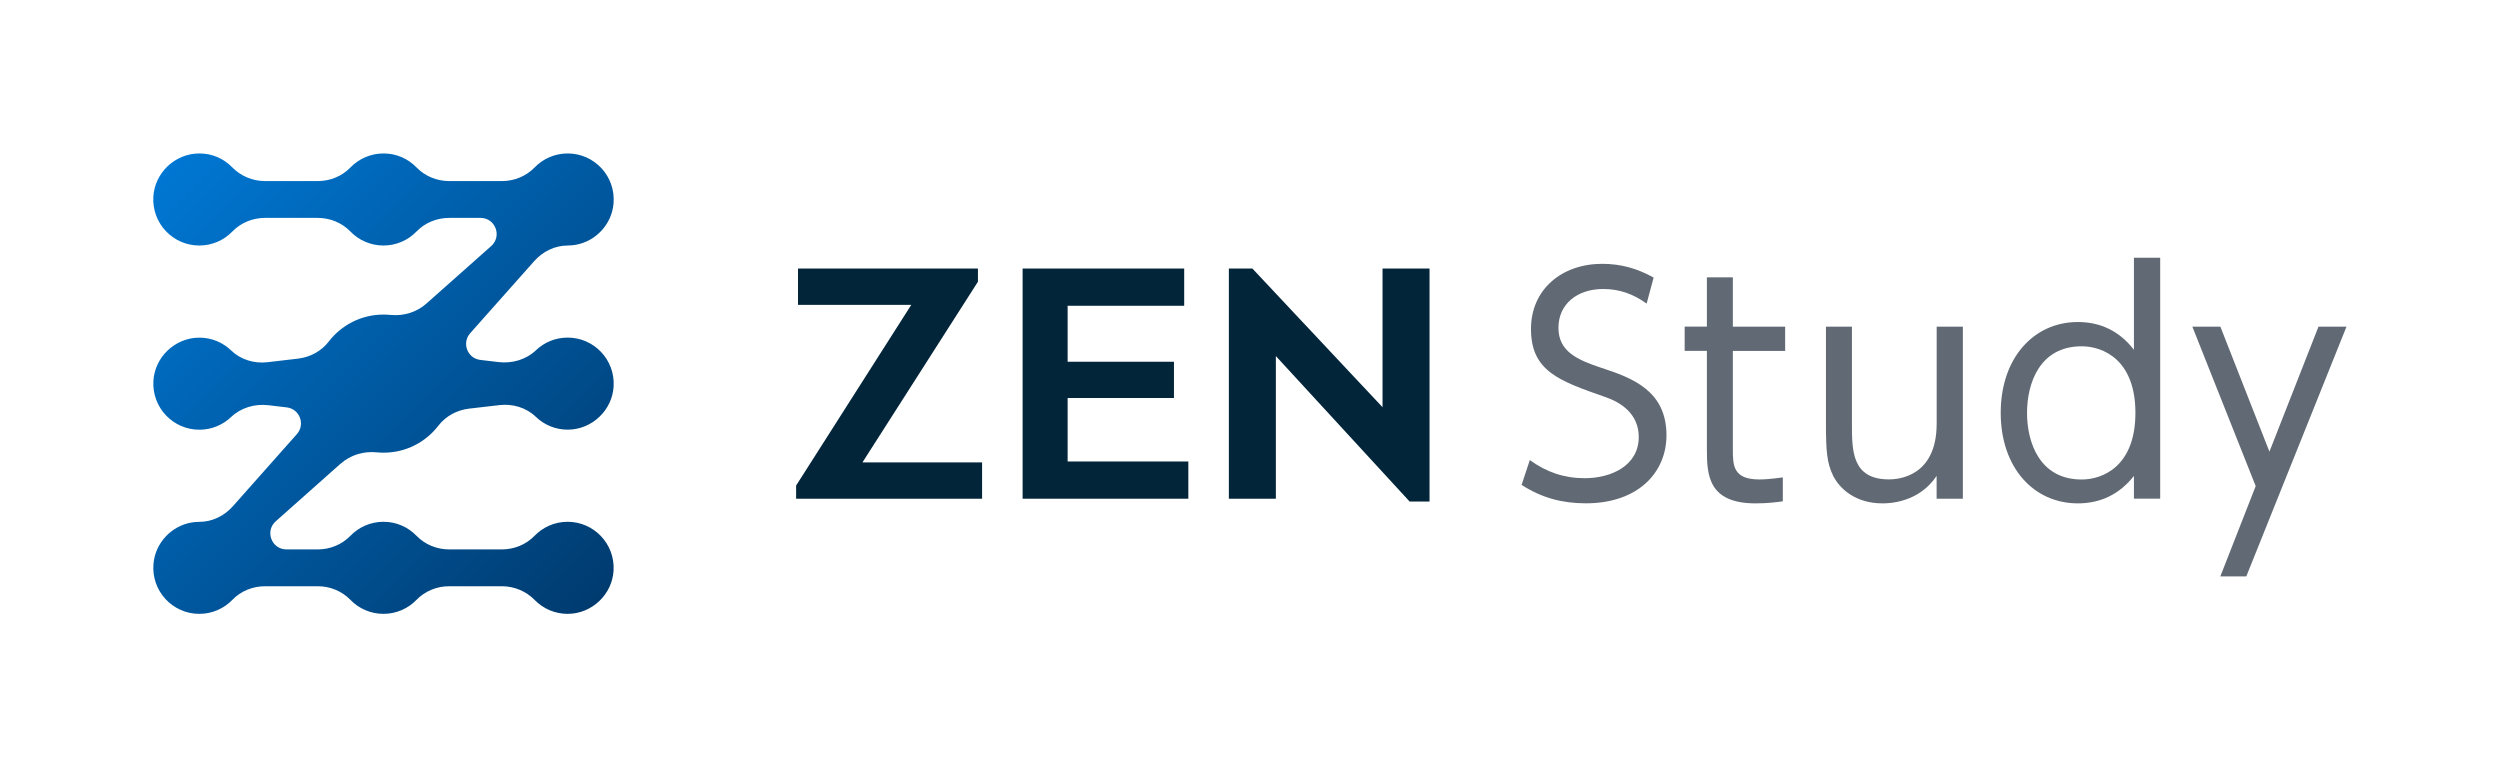
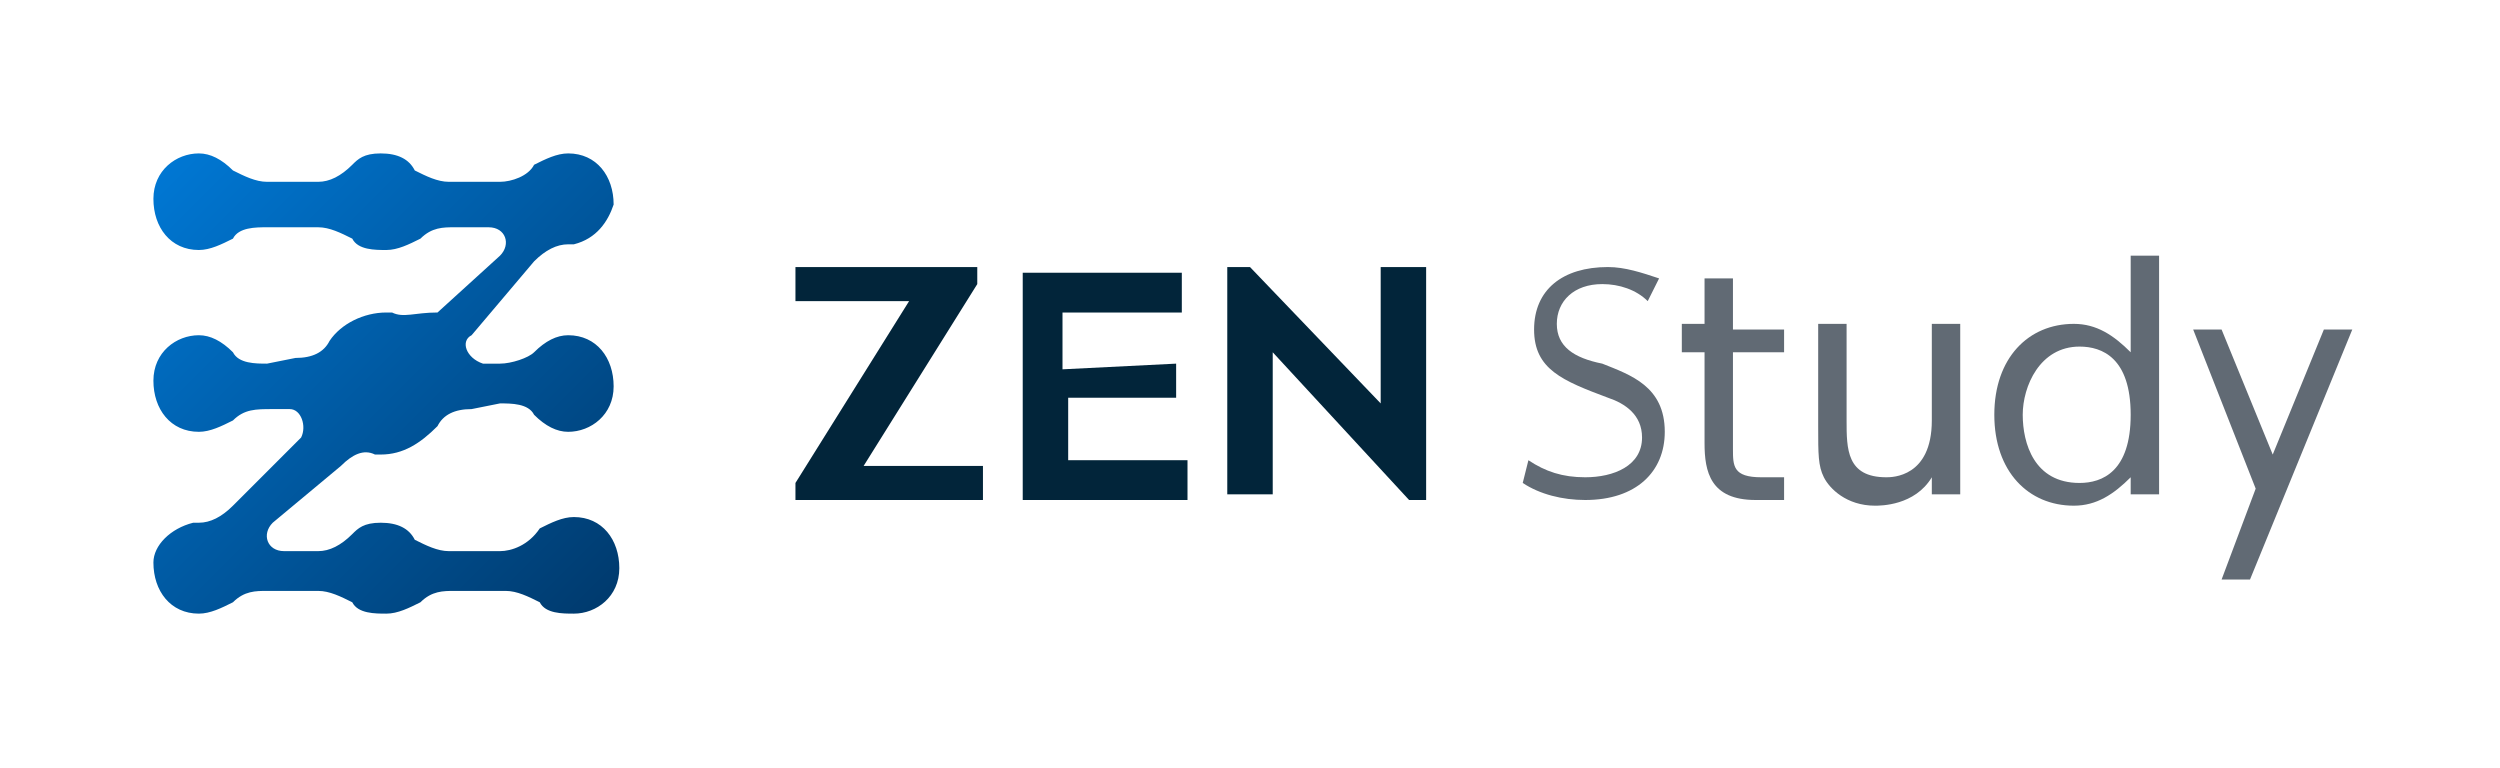
- <svg xmlns="http://www.w3.org/2000/svg" id="_レイヤー_2" data-name="レイヤー 2" viewBox="0 0 439.88 135">
-   <defs>
-     <style>
-       .cls-1 {
-         fill: none;
-       }
- 
-       .cls-1, .cls-2, .cls-3, .cls-4 {
-         stroke-width: 0px;
-       }
- 
-       .cls-2 {
-         fill: url(#_名称未設定グラデーション_19);
-       }
- 
-       .cls-3 {
-         fill: #02253a;
-       }
- 
-       .cls-4 {
-         fill: #616a74;
-       }
-     </style>
-     <linearGradient id="_名称未設定グラデーション_19" data-name="名称未設定グラデーション 19" x1="29.39" y1="29.39" x2="105.61" y2="105.61" gradientUnits="userSpaceOnUse">
-       <stop offset="0" stop-color="#0077d3" />
-       <stop offset="1" stop-color="#003b6f" />
-     </linearGradient>
-   </defs>
-   <g id="_ロゴマーク" data-name="ロゴマーク">
+ <svg xmlns="http://www.w3.org/2000/svg" version="1.1" id="_レイヤー_2" x="0px" y="0px" viewBox="0 0 44 13.5" style="enable-background:new 0 0 44 13.5;" xml:space="preserve">
+   <style type="text/css">
+ 	.st0{fill:none;}
+ 	.st1{fill:url(#SVGID_1_);}
+ 	.st2{fill:#616A74;}
+ 	.st3{fill:#02253A;}
+ </style>
+   <g id="_ロゴマーク">
    <g>
-       <path class="cls-1" d="M0,0v135h439.88V0H0Z" />
+       <path class="st0" d="M0,0v13.5h44V0H0z" />
      <g>
-         <path class="cls-2" d="M59.95,81.58c1.73-1.54,4.03-2.22,6.34-1.99.4.04.8.06,1.21.06,3.93,0,7.42-1.87,9.64-4.76,1.3-1.69,3.27-2.74,5.39-2.99l5.35-.62c2.33-.27,4.71.43,6.4,2.06,1.46,1.41,3.45,2.27,5.64,2.26,4.24-.02,7.83-3.42,8.05-7.65.25-4.68-3.47-8.55-8.09-8.55-2.16,0-4.12.84-5.57,2.22-1.74,1.66-4.18,2.37-6.57,2.09l-3.22-.38c-2.28-.27-3.31-2.98-1.79-4.7l11.28-12.7c1.49-1.68,3.62-2.73,5.87-2.73.45,0,.91-.04,1.38-.12,3.58-.61,6.37-3.62,6.69-7.23.43-4.81-3.34-8.85-8.07-8.85-2.29,0-4.35.95-5.82,2.47-1.5,1.55-3.58,2.39-5.74,2.39h-9.28c-2.15,0-4.24-.84-5.74-2.39s-3.54-2.47-5.82-2.47-4.35.95-5.82,2.47c-1.5,1.55-3.58,2.39-5.74,2.39h-9.29c-2.17,0-4.26-.87-5.78-2.43s-3.54-2.44-5.82-2.43c-4.24.02-7.83,3.42-8.05,7.65-.25,4.68,3.47,8.55,8.09,8.55,2.29,0,4.35-.95,5.82-2.47,1.5-1.55,3.58-2.39,5.74-2.39h9.28c2.15,0,4.24.84,5.74,2.39,1.47,1.52,3.54,2.47,5.82,2.47s4.35-.95,5.82-2.47c1.5-1.55,3.58-2.39,5.74-2.39h5.52c2.61,0,3.83,3.22,1.88,4.95l-11.41,10.13c-1.73,1.54-4.04,2.22-6.34,1.99-.4-.04-.8-.06-1.21-.06-3.93,0-7.42,1.87-9.64,4.76-1.3,1.69-3.27,2.74-5.38,2.99l-5.37.63c-2.33.27-4.71-.43-6.4-2.06-1.46-1.41-3.45-2.27-5.64-2.26-4.24.02-7.83,3.42-8.05,7.65-.25,4.68,3.47,8.55,8.09,8.55,2.16,0,4.12-.85,5.57-2.22,1.74-1.66,4.18-2.37,6.57-2.09l3.23.38c2.28.27,3.31,2.98,1.79,4.7l-11.28,12.71c-1.49,1.68-3.62,2.73-5.86,2.73-.45,0-.91.04-1.38.11-3.58.61-6.38,3.61-6.71,7.22-.44,4.82,3.34,8.86,8.06,8.86,2.29,0,4.35-.95,5.82-2.47,1.5-1.55,3.58-2.39,5.74-2.39h9.28c2.15,0,4.24.84,5.74,2.39,1.47,1.52,3.54,2.47,5.82,2.47s4.35-.95,5.82-2.47c1.5-1.55,3.58-2.39,5.74-2.39h9.28c2.17,0,4.26.87,5.78,2.43,1.48,1.51,3.54,2.44,5.82,2.43,4.24-.02,7.83-3.42,8.05-7.65.25-4.68-3.47-8.55-8.09-8.55-2.29,0-4.35.95-5.82,2.47-1.5,1.55-3.58,2.39-5.74,2.39h-9.28c-2.15,0-4.24-.84-5.74-2.39s-3.54-2.47-5.82-2.47-4.35.95-5.82,2.47c-1.5,1.55-3.58,2.39-5.74,2.39h-5.51c-2.61,0-3.83-3.22-1.88-4.95l11.4-10.13Z" />
+         <linearGradient id="SVGID_1_" gradientUnits="userSpaceOnUse" x1="2.936" y1="10.562" x2="10.559" y2="2.938" gradientTransform="matrix(1 0 0 -1 0 13.5)">
+           <stop offset="0" style="stop-color:#0077D3" />
+           <stop offset="1" style="stop-color:#003B6F" />
+         </linearGradient>
+         <path class="st1" d="M6,8.2C6.2,8,6.4,7.9,6.6,8c0,0,0.1,0,0.1,0c0.4,0,0.7-0.2,1-0.5C7.8,7.3,8,7.2,8.3,7.2l0.5-0.1     c0.2,0,0.5,0,0.6,0.2C9.6,7.5,9.8,7.6,10,7.6c0.4,0,0.8-0.3,0.8-0.8c0-0.5-0.3-0.9-0.8-0.9C9.8,5.9,9.6,6,9.4,6.2     C9.3,6.3,9,6.4,8.8,6.4l-0.3,0C8.2,6.3,8.1,6,8.3,5.9l1.1-1.3C9.6,4.4,9.8,4.3,10,4.3c0,0,0.1,0,0.1,0c0.4-0.1,0.6-0.4,0.7-0.7     c0-0.5-0.3-0.9-0.8-0.9c-0.2,0-0.4,0.1-0.6,0.2C9.3,3.1,9,3.2,8.8,3.2H7.9c-0.2,0-0.4-0.1-0.6-0.2C7.2,2.8,7,2.7,6.7,2.7     S6.3,2.8,6.2,2.9C6,3.1,5.8,3.2,5.6,3.2H4.7c-0.2,0-0.4-0.1-0.6-0.2C3.9,2.8,3.7,2.7,3.5,2.7C3.1,2.7,2.7,3,2.7,3.5     c0,0.5,0.3,0.9,0.8,0.9c0.2,0,0.4-0.1,0.6-0.2c0.1-0.2,0.4-0.2,0.6-0.2h0.9c0.2,0,0.4,0.1,0.6,0.2c0.1,0.2,0.4,0.2,0.6,0.2     c0.2,0,0.4-0.1,0.6-0.2c0.2-0.2,0.4-0.2,0.6-0.2h0.6c0.3,0,0.4,0.3,0.2,0.5l-1.1,1C7.3,5.5,7.1,5.6,6.9,5.5c0,0-0.1,0-0.1,0     C6.4,5.5,6,5.7,5.8,6C5.7,6.2,5.5,6.3,5.2,6.3L4.7,6.4c-0.2,0-0.5,0-0.6-0.2C3.9,6,3.7,5.9,3.5,5.9c-0.4,0-0.8,0.3-0.8,0.8     c0,0.5,0.3,0.9,0.8,0.9c0.2,0,0.4-0.1,0.6-0.2c0.2-0.2,0.4-0.2,0.7-0.2l0.3,0c0.2,0,0.3,0.3,0.2,0.5L4.1,8.9     C3.9,9.1,3.7,9.2,3.5,9.2c0,0-0.1,0-0.1,0C3,9.3,2.7,9.6,2.7,9.9c0,0.5,0.3,0.9,0.8,0.9c0.2,0,0.4-0.1,0.6-0.2     c0.2-0.2,0.4-0.2,0.6-0.2h0.9c0.2,0,0.4,0.1,0.6,0.2c0.1,0.2,0.4,0.2,0.6,0.2c0.2,0,0.4-0.1,0.6-0.2c0.2-0.2,0.4-0.2,0.6-0.2h0.9     c0.2,0,0.4,0.1,0.6,0.2c0.1,0.2,0.4,0.2,0.6,0.2c0.4,0,0.8-0.3,0.8-0.8c0-0.5-0.3-0.9-0.8-0.9c-0.2,0-0.4,0.1-0.6,0.2     C9.3,9.6,9,9.7,8.8,9.7H7.9c-0.2,0-0.4-0.1-0.6-0.2C7.2,9.3,7,9.2,6.7,9.2S6.3,9.3,6.2,9.4C6,9.6,5.8,9.7,5.6,9.7H5     c-0.3,0-0.4-0.3-0.2-0.5L6,8.2L6,8.2z" />
        <g>
          <g>
-             <path class="cls-4" d="M289.73,53.42c-2.36-1.7-4.78-2.57-7.66-2.57-4.52,0-7.86,2.62-7.86,6.83s3.39,5.65,7.55,7.04c5.34,1.75,11.46,3.96,11.46,11.87,0,6.58-5.04,11.97-14.18,11.97-4.21,0-7.81-.98-11.31-3.24l1.44-4.37c2.93,2.11,6.01,3.19,9.66,3.19,4.68,0,9.51-2.21,9.51-7.25,0-4.01-3.03-6.06-5.91-7.04-8.07-2.83-13.05-4.52-13.05-11.97,0-6.94,5.4-11.46,12.54-11.46,3.29,0,6.17.82,9.04,2.42l-1.23,4.57Z" />
-             <path class="cls-4" d="M300.33,48.8h4.57v8.68h9.2v4.27h-9.2v17.27c0,2.83,0,5.34,4.68,5.34.67,0,1.85-.05,4.11-.36v4.21c-1.08.15-2.67.36-4.78.36-8.38,0-8.58-5.04-8.58-9.56v-17.27h-3.91v-4.27h3.91v-8.68Z" />
-             <path class="cls-4" d="M345.37,57.48v30.27h-4.62v-4.01c-3.19,4.78-8.53,4.83-9.51,4.83-4.73,0-7.5-2.52-8.68-4.83-1.13-2.31-1.28-4.42-1.28-9.2v-17.06h4.57v17.06c0,4.78,0,9.81,6.53,9.81,1.44,0,8.38-.36,8.38-9.81v-17.06h4.62Z" />
-             <path class="cls-4" d="M375.47,83.74c-2.52,3.19-5.81,4.83-9.87,4.83-7.76,0-13.57-6.27-13.57-15.93s5.81-15.98,13.57-15.98c4.06,0,7.35,1.64,9.87,4.88v-16.19h4.62v42.39h-4.62v-4.01ZM366.27,60.93c-7.4,0-9.61,6.53-9.61,11.72s2.21,11.72,9.61,11.72c3.75,0,9.46-2.36,9.46-11.72s-5.7-11.72-9.46-11.72Z" />
-             <path class="cls-4" d="M396.9,85.54l-11.15-28.06h4.93l8.63,21.99,8.63-21.99h4.93l-17.63,43.94h-4.57l6.22-15.88Z" />
+             <path class="st2" d="M29,5.3c-0.2-0.2-0.5-0.3-0.8-0.3c-0.5,0-0.8,0.3-0.8,0.7c0,0.4,0.3,0.6,0.8,0.7c0.5,0.2,1.1,0.4,1.1,1.2       c0,0.7-0.5,1.2-1.4,1.2c-0.4,0-0.8-0.1-1.1-0.3l0.1-0.4c0.3,0.2,0.6,0.3,1,0.3c0.5,0,1-0.2,1-0.7c0-0.4-0.3-0.6-0.6-0.7       c-0.8-0.3-1.3-0.5-1.3-1.2c0-0.7,0.5-1.1,1.3-1.1c0.3,0,0.6,0.1,0.9,0.2L29,5.3L29,5.3z" />
+             <path class="st2" d="M30,4.9h0.5v0.9h0.9v0.4h-0.9v1.7c0,0.3,0,0.5,0.5,0.5c0.1,0,0.2,0,0.4,0v0.4c-0.1,0-0.3,0-0.5,0       c-0.8,0-0.9-0.5-0.9-1V6.2h-0.4V5.7H30V4.9L30,4.9z" />
+             <path class="st2" d="M34.5,5.7v3h-0.5V8.4c-0.3,0.5-0.9,0.5-1,0.5c-0.5,0-0.8-0.3-0.9-0.5c-0.1-0.2-0.1-0.4-0.1-0.9V5.7h0.5       v1.7c0,0.5,0,1,0.7,1c0.1,0,0.8,0,0.8-1V5.7H34.5L34.5,5.7z" />
+             <path class="st2" d="M37.5,8.4c-0.3,0.3-0.6,0.5-1,0.5c-0.8,0-1.4-0.6-1.4-1.6s0.6-1.6,1.4-1.6c0.4,0,0.7,0.2,1,0.5V4.5H38v4.2       h-0.5V8.4L37.5,8.4z M36.6,6.1c-0.7,0-1,0.7-1,1.2s0.2,1.2,1,1.2c0.4,0,0.9-0.2,0.9-1.2S37,6.1,36.6,6.1z" />
+             <path class="st2" d="M39.7,8.6l-1.1-2.8h0.5l0.9,2.2l0.9-2.2h0.5l-1.8,4.4h-0.5L39.7,8.6L39.7,8.6z" />
          </g>
          <g>
-             <path class="cls-3" d="M140.08,87.75v-2.32l20.26-31.79h-19.93v-6.39h31.66v2.32l-20.32,31.79h21.05v6.39h-32.72Z" />
-             <path class="cls-3" d="M206.56,63.64v6.39h-18.71v11.17h21.24v6.55h-29.16v-40.5h28.43v6.55h-20.51v9.85h18.71Z" />
-             <path class="cls-3" d="M248.02,88.24l-23.53-25.59v25.1h-8.27v-40.5h4.14l22.9,24.4v-24.4h8.27v40.99h-3.51Z" />
+             <path class="st3" d="M14,8.8V8.5l2-3.2h-2V4.7h3.2V5l-2,3.2h2.1v0.6H14z" />
+             <path class="st3" d="M20.7,6.4V7h-1.9v1.1h2.1v0.7H18v-4h2.8v0.7h-2.1v1L20.7,6.4L20.7,6.4z" />
+             <path class="st3" d="M24.8,8.8l-2.4-2.6v2.5h-0.8v-4H22l2.3,2.4V4.7h0.8v4.1C25.2,8.8,24.8,8.8,24.8,8.8z" />
          </g>
        </g>
      </g>
    </g>
  </g>
</svg>
